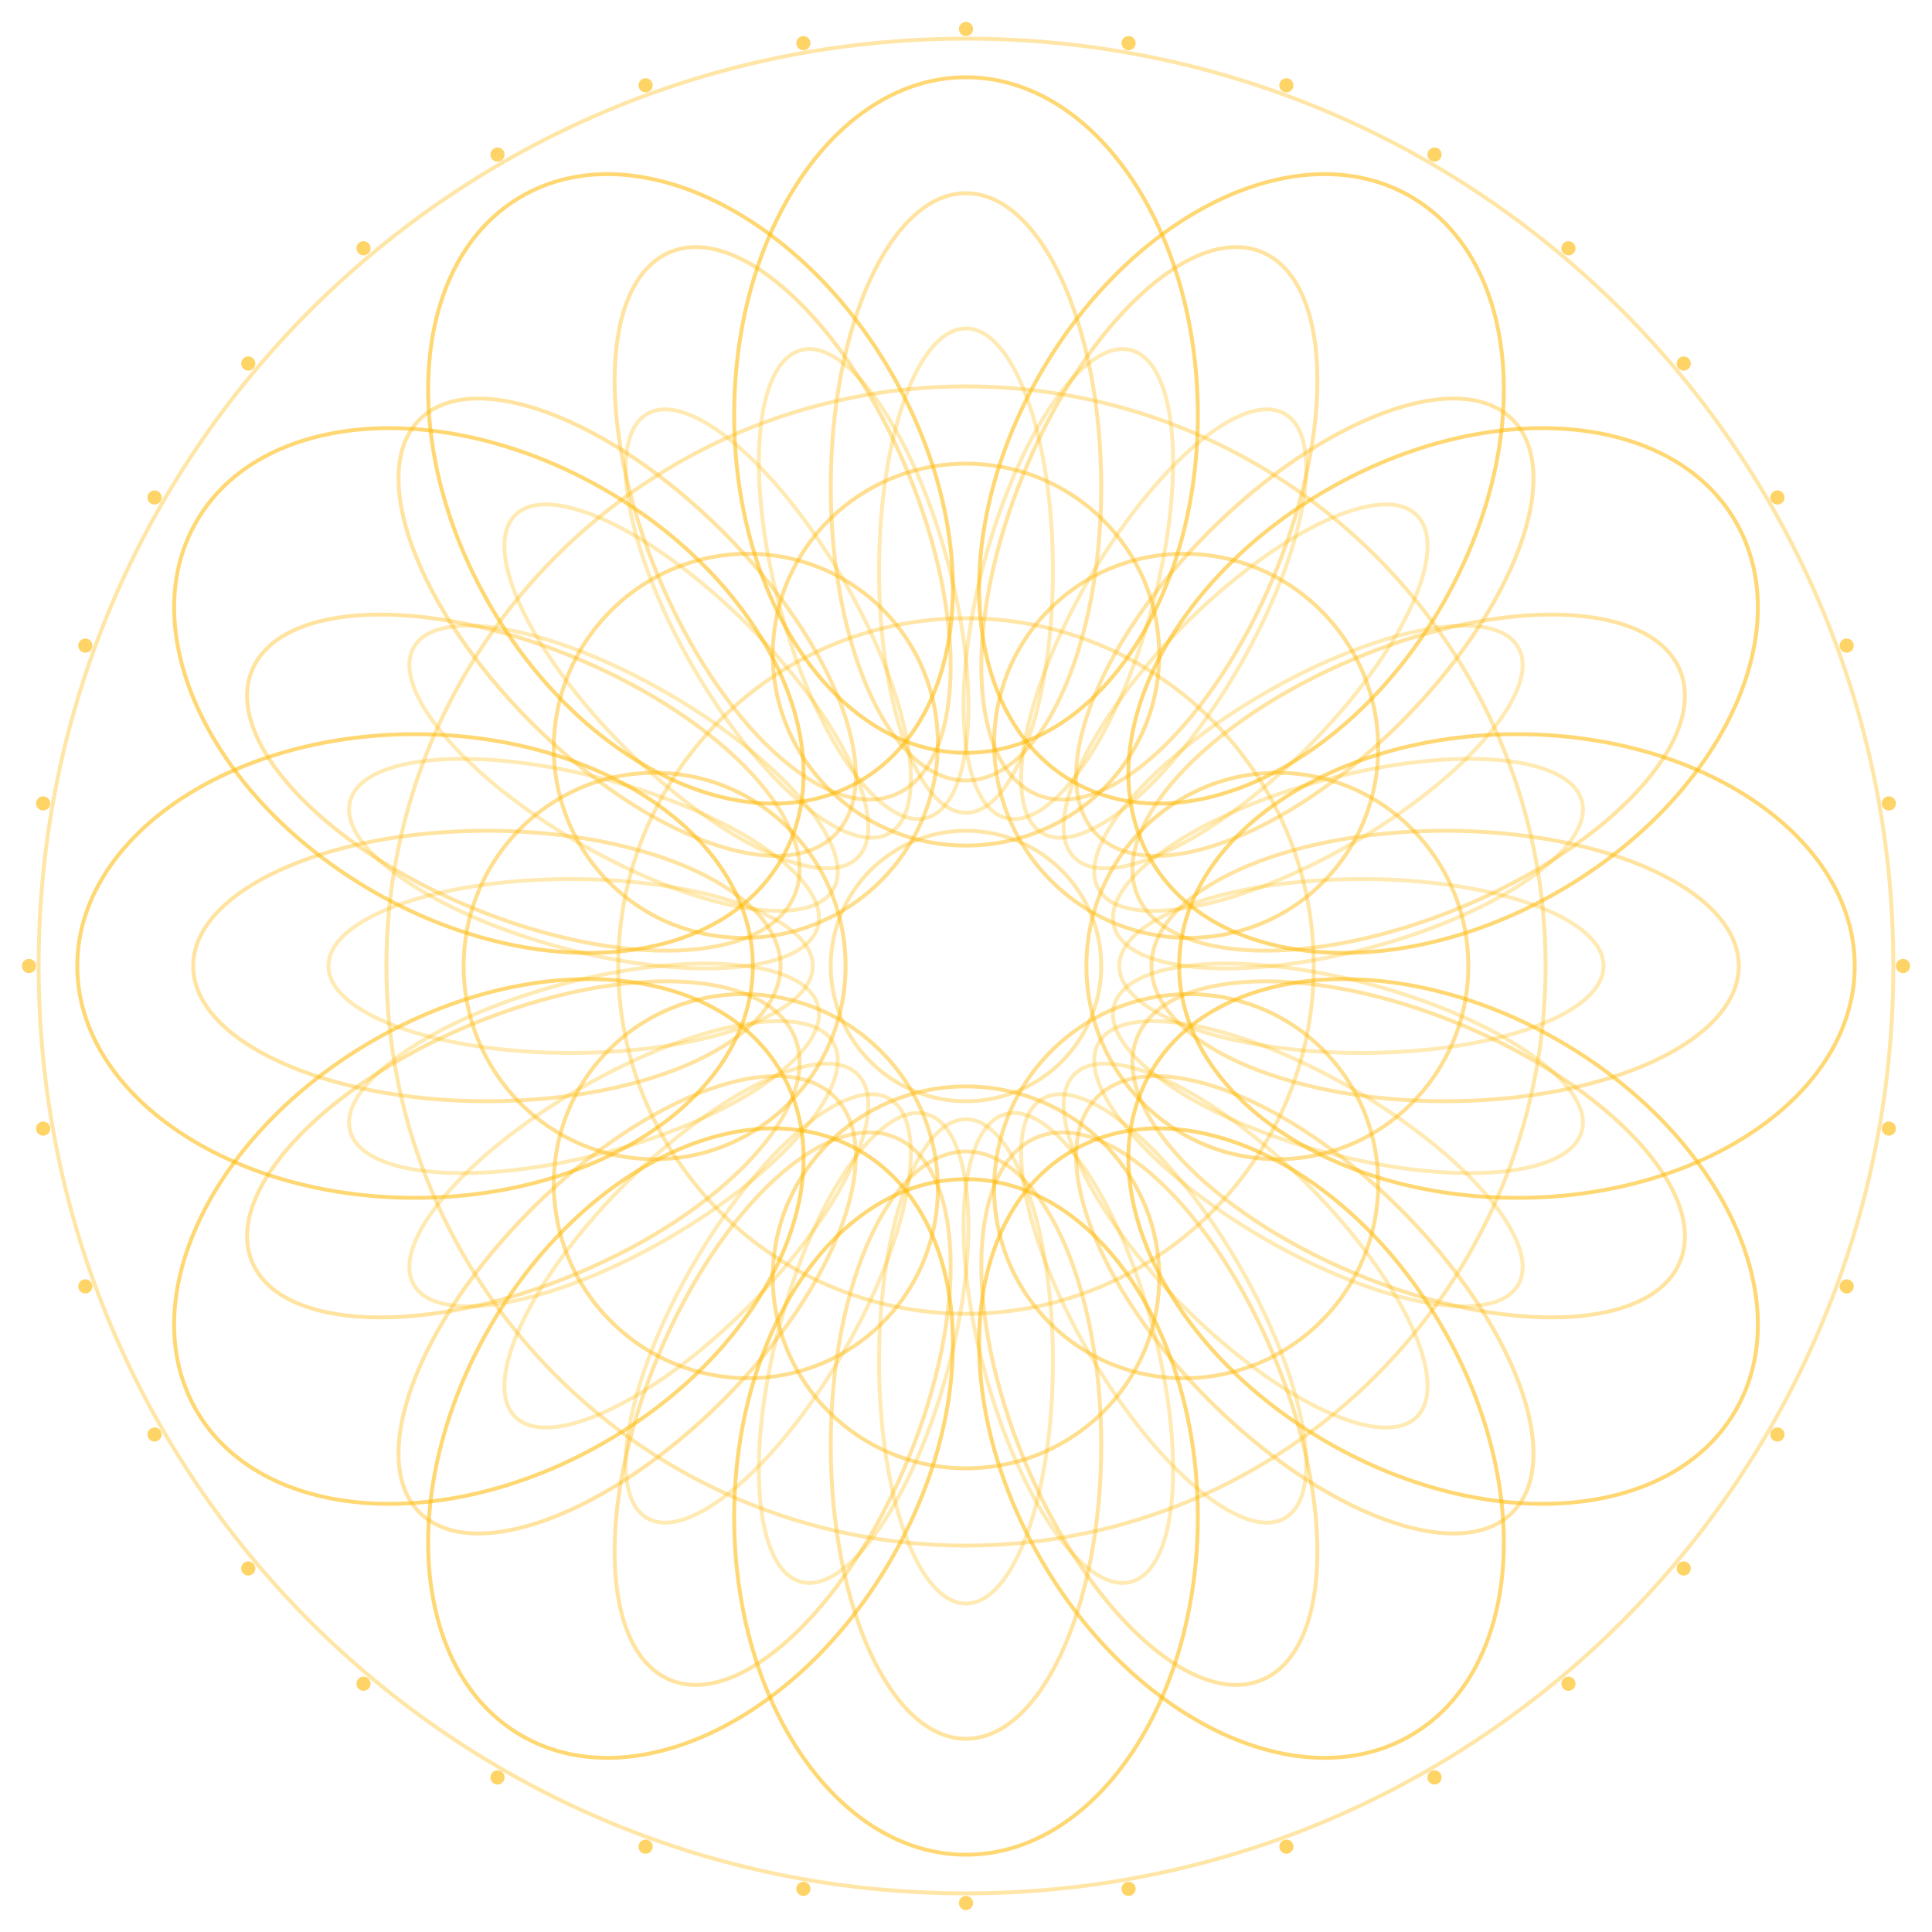
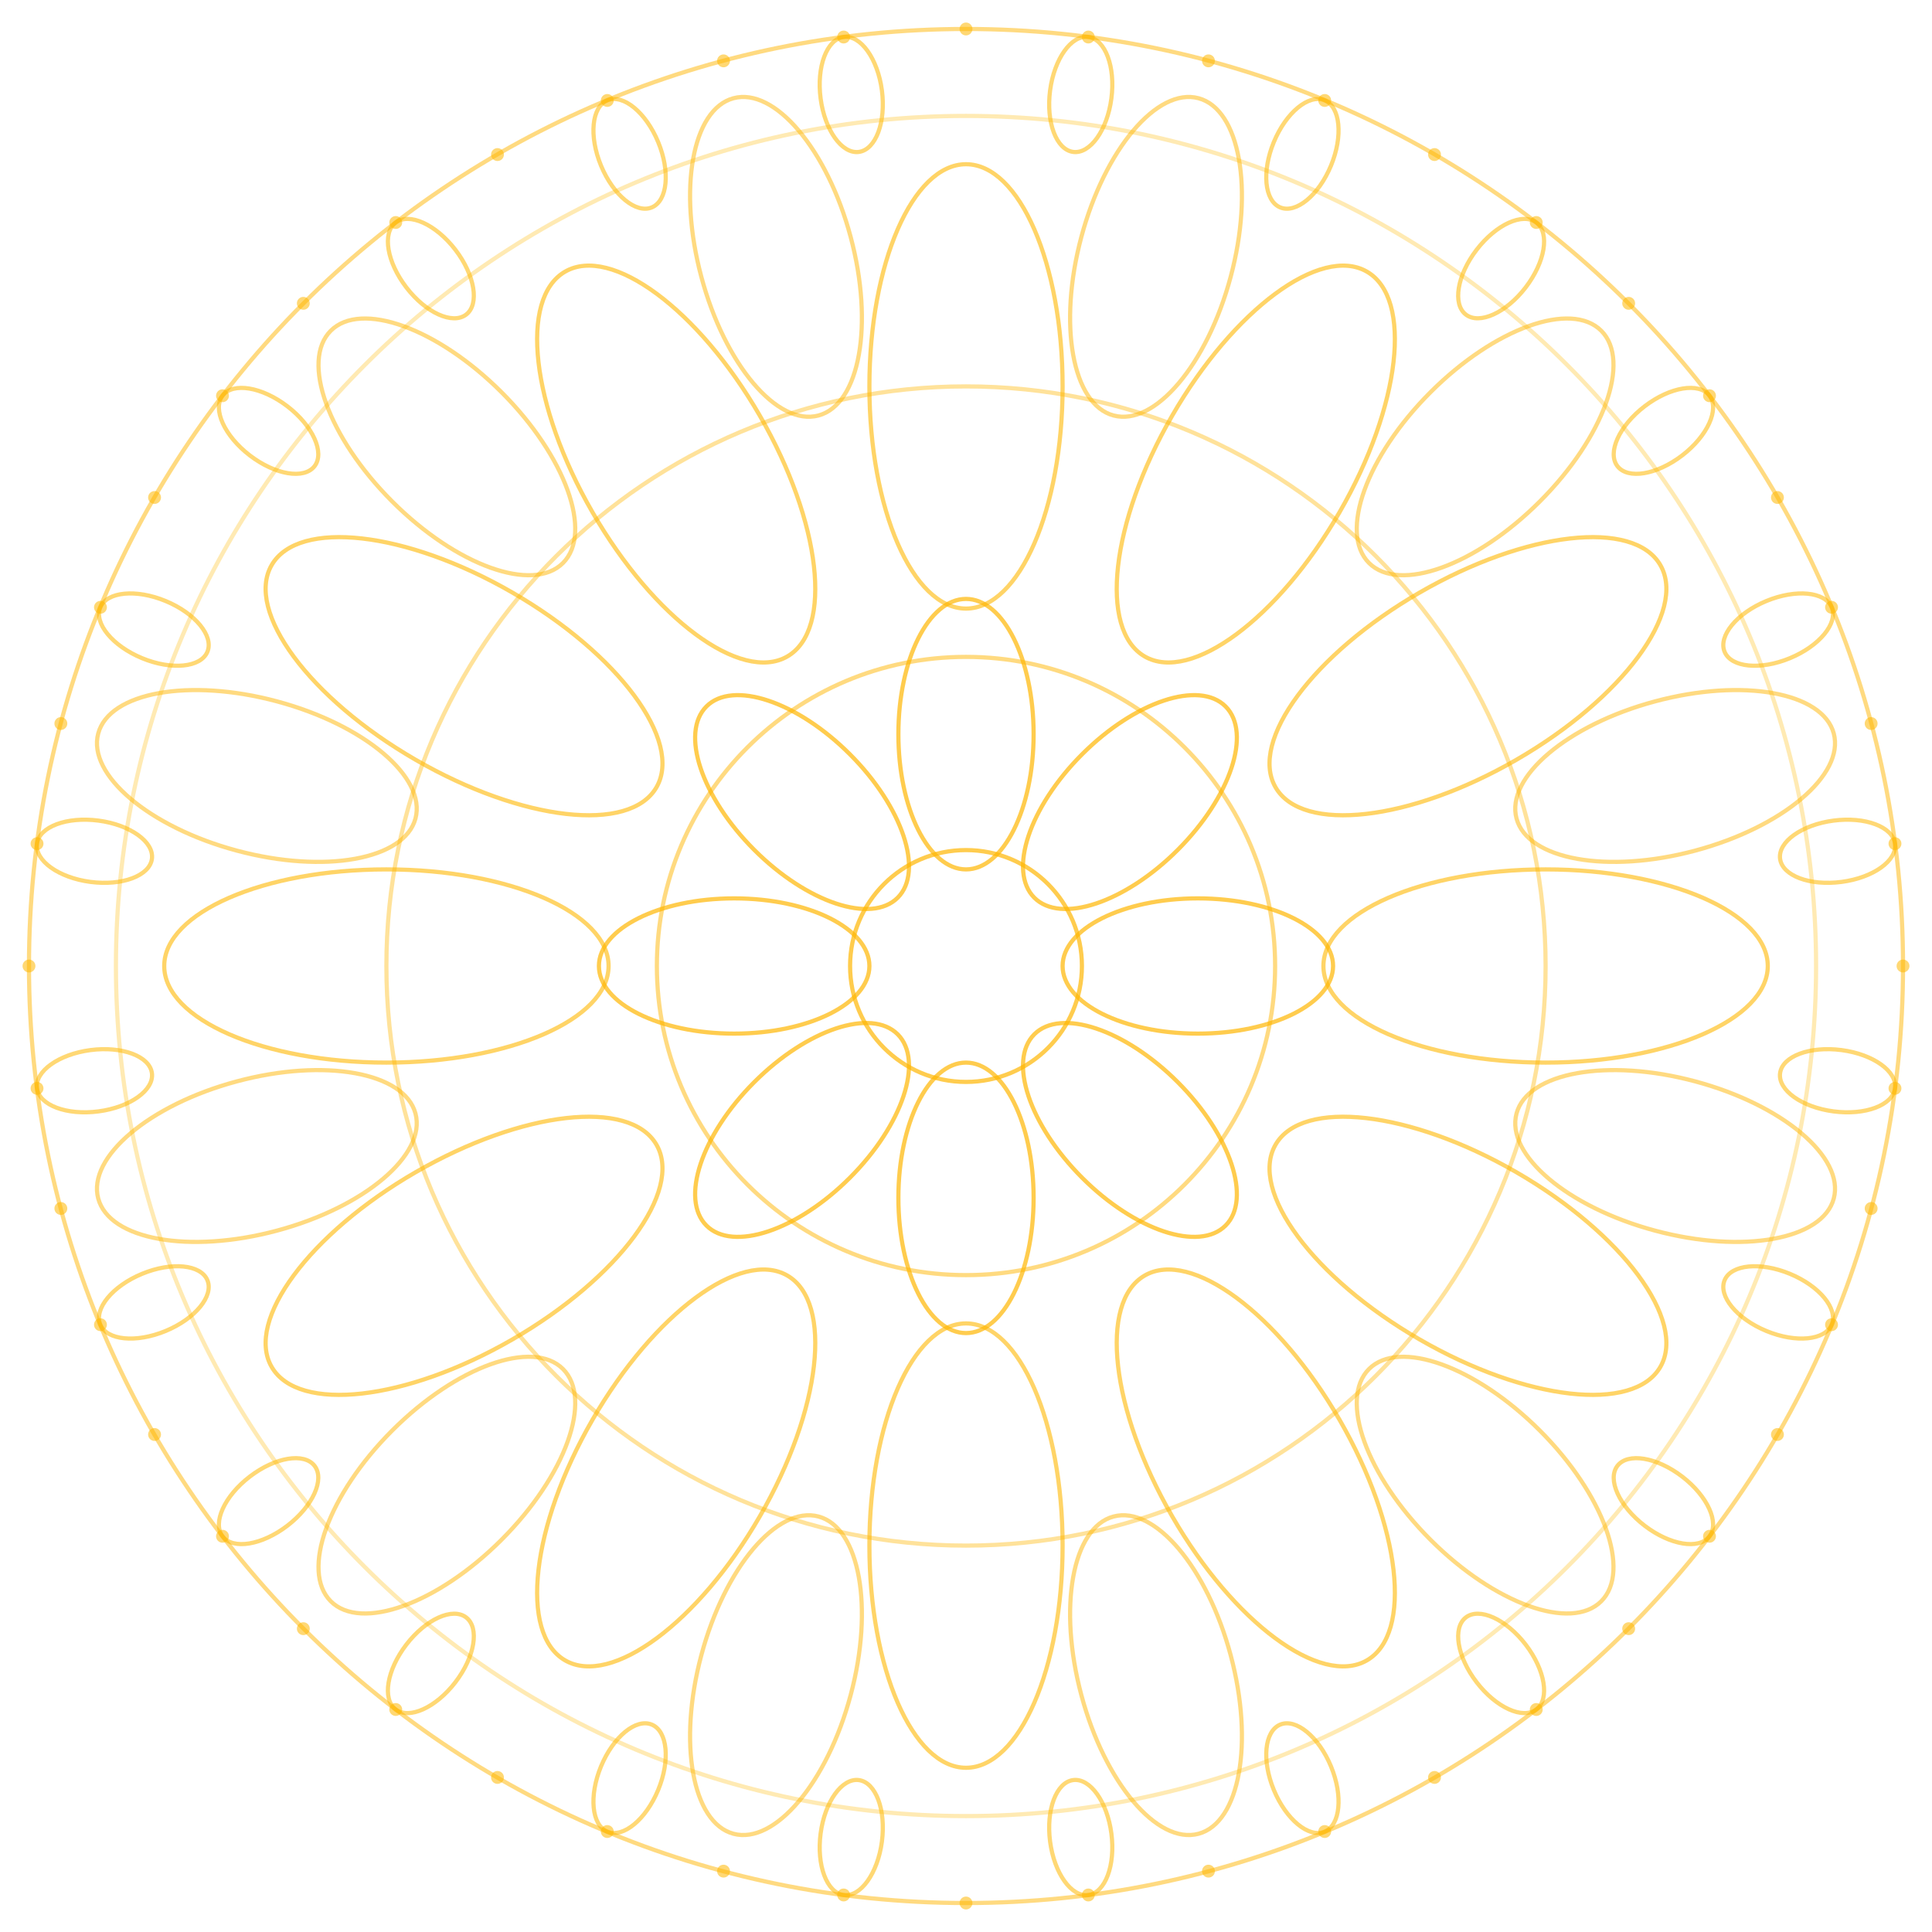
- <svg xmlns="http://www.w3.org/2000/svg" viewBox="0 0 600 600" fill="none" stroke="#ffb703" stroke-width="1.2" aria-hidden="true">
-   <circle cx="300.0" cy="300.0" r="288.0" stroke-opacity=".35" />
-   <circle cx="300.0" cy="300.0" r="180.0" stroke-opacity=".35" />
-   <circle cx="300.0" cy="300.0" r="108.0" stroke-opacity=".35" />
-   <circle cx="300.0" cy="300.0" r="42" stroke-opacity=".35" />
-   <ellipse cx="300.0" cy="128.9" rx="72.0" ry="104.9" transform="rotate(0.0 300.0 300.0)" stroke-opacity="0.55" />
-   <ellipse cx="300.0" cy="128.9" rx="72.0" ry="104.9" transform="rotate(30.0 300.0 300.0)" stroke-opacity="0.55" />
-   <ellipse cx="300.0" cy="128.9" rx="72.0" ry="104.9" transform="rotate(60.0 300.0 300.0)" stroke-opacity="0.55" />
-   <ellipse cx="300.0" cy="128.9" rx="72.0" ry="104.9" transform="rotate(90.0 300.0 300.0)" stroke-opacity="0.55" />
-   <ellipse cx="300.0" cy="128.9" rx="72.0" ry="104.9" transform="rotate(120.0 300.0 300.0)" stroke-opacity="0.55" />
-   <ellipse cx="300.0" cy="128.9" rx="72.0" ry="104.9" transform="rotate(150.0 300.0 300.0)" stroke-opacity="0.55" />
-   <ellipse cx="300.0" cy="128.9" rx="72.0" ry="104.9" transform="rotate(180.0 300.0 300.0)" stroke-opacity="0.55" />
-   <ellipse cx="300.0" cy="128.9" rx="72.0" ry="104.9" transform="rotate(210.0 300.0 300.0)" stroke-opacity="0.55" />
-   <ellipse cx="300.0" cy="128.9" rx="72.0" ry="104.9" transform="rotate(240.0 300.0 300.0)" stroke-opacity="0.55" />
-   <ellipse cx="300.0" cy="128.9" rx="72.0" ry="104.9" transform="rotate(270.0 300.0 300.0)" stroke-opacity="0.55" />
-   <ellipse cx="300.0" cy="128.9" rx="72.0" ry="104.9" transform="rotate(300.0 300.0 300.0)" stroke-opacity="0.55" />
-   <ellipse cx="300.0" cy="128.9" rx="72.0" ry="104.9" transform="rotate(330.0 300.0 300.0)" stroke-opacity="0.55" />
-   <ellipse cx="300.0" cy="151.2" rx="42.0" ry="91.2" transform="rotate(0.0 300.0 300.0)" stroke-opacity="0.38" />
-   <ellipse cx="300.0" cy="151.2" rx="42.0" ry="91.2" transform="rotate(22.5 300.0 300.0)" stroke-opacity="0.38" />
-   <ellipse cx="300.0" cy="151.2" rx="42.0" ry="91.2" transform="rotate(45.0 300.0 300.0)" stroke-opacity="0.38" />
-   <ellipse cx="300.0" cy="151.2" rx="42.0" ry="91.2" transform="rotate(67.5 300.0 300.0)" stroke-opacity="0.38" />
-   <ellipse cx="300.0" cy="151.2" rx="42.0" ry="91.2" transform="rotate(90.0 300.0 300.0)" stroke-opacity="0.38" />
-   <ellipse cx="300.0" cy="151.2" rx="42.0" ry="91.2" transform="rotate(112.5 300.0 300.0)" stroke-opacity="0.38" />
-   <ellipse cx="300.0" cy="151.2" rx="42.0" ry="91.2" transform="rotate(135.0 300.0 300.0)" stroke-opacity="0.38" />
-   <ellipse cx="300.0" cy="151.2" rx="42.0" ry="91.2" transform="rotate(157.5 300.0 300.0)" stroke-opacity="0.38" />
-   <ellipse cx="300.0" cy="151.2" rx="42.0" ry="91.2" transform="rotate(180.0 300.0 300.0)" stroke-opacity="0.38" />
-   <ellipse cx="300.0" cy="151.2" rx="42.0" ry="91.2" transform="rotate(202.5 300.0 300.0)" stroke-opacity="0.38" />
-   <ellipse cx="300.0" cy="151.2" rx="42.0" ry="91.2" transform="rotate(225.0 300.0 300.0)" stroke-opacity="0.38" />
-   <ellipse cx="300.0" cy="151.2" rx="42.0" ry="91.2" transform="rotate(247.5 300.0 300.0)" stroke-opacity="0.38" />
-   <ellipse cx="300.0" cy="151.2" rx="42.0" ry="91.2" transform="rotate(270.0 300.0 300.0)" stroke-opacity="0.38" />
-   <ellipse cx="300.0" cy="151.2" rx="42.0" ry="91.2" transform="rotate(292.5 300.0 300.0)" stroke-opacity="0.38" />
-   <ellipse cx="300.0" cy="151.2" rx="42.0" ry="91.2" transform="rotate(315.0 300.0 300.0)" stroke-opacity="0.38" />
-   <ellipse cx="300.0" cy="151.2" rx="42.0" ry="91.2" transform="rotate(337.5 300.0 300.0)" stroke-opacity="0.38" />
-   <ellipse cx="300.0" cy="177.2" rx="27.0" ry="75.2" transform="rotate(0.0 300.0 300.0)" stroke-opacity="0.3" />
-   <ellipse cx="300.0" cy="177.2" rx="27.0" ry="75.2" transform="rotate(15.0 300.0 300.0)" stroke-opacity="0.3" />
-   <ellipse cx="300.0" cy="177.2" rx="27.0" ry="75.2" transform="rotate(30.0 300.0 300.0)" stroke-opacity="0.3" />
-   <ellipse cx="300.0" cy="177.2" rx="27.0" ry="75.2" transform="rotate(45.0 300.0 300.0)" stroke-opacity="0.3" />
-   <ellipse cx="300.0" cy="177.2" rx="27.0" ry="75.2" transform="rotate(60.0 300.0 300.0)" stroke-opacity="0.3" />
-   <ellipse cx="300.0" cy="177.2" rx="27.0" ry="75.2" transform="rotate(75.0 300.0 300.0)" stroke-opacity="0.3" />
-   <ellipse cx="300.0" cy="177.2" rx="27.0" ry="75.2" transform="rotate(90.0 300.0 300.0)" stroke-opacity="0.3" />
-   <ellipse cx="300.0" cy="177.2" rx="27.0" ry="75.2" transform="rotate(105.0 300.0 300.0)" stroke-opacity="0.3" />
-   <ellipse cx="300.0" cy="177.2" rx="27.0" ry="75.2" transform="rotate(120.0 300.0 300.0)" stroke-opacity="0.3" />
-   <ellipse cx="300.0" cy="177.2" rx="27.0" ry="75.2" transform="rotate(135.0 300.0 300.0)" stroke-opacity="0.3" />
-   <ellipse cx="300.0" cy="177.2" rx="27.0" ry="75.2" transform="rotate(150.0 300.0 300.0)" stroke-opacity="0.3" />
-   <ellipse cx="300.0" cy="177.2" rx="27.0" ry="75.2" transform="rotate(165.0 300.0 300.0)" stroke-opacity="0.3" />
-   <ellipse cx="300.0" cy="177.2" rx="27.0" ry="75.2" transform="rotate(180.0 300.0 300.0)" stroke-opacity="0.3" />
-   <ellipse cx="300.0" cy="177.2" rx="27.0" ry="75.2" transform="rotate(195.0 300.0 300.0)" stroke-opacity="0.3" />
-   <ellipse cx="300.0" cy="177.2" rx="27.0" ry="75.2" transform="rotate(210.0 300.0 300.0)" stroke-opacity="0.3" />
-   <ellipse cx="300.0" cy="177.2" rx="27.0" ry="75.2" transform="rotate(225.0 300.0 300.0)" stroke-opacity="0.3" />
-   <ellipse cx="300.0" cy="177.2" rx="27.0" ry="75.2" transform="rotate(240.0 300.0 300.0)" stroke-opacity="0.3" />
-   <ellipse cx="300.0" cy="177.2" rx="27.0" ry="75.2" transform="rotate(255.0 300.0 300.0)" stroke-opacity="0.3" />
-   <ellipse cx="300.0" cy="177.2" rx="27.0" ry="75.2" transform="rotate(270.0 300.0 300.0)" stroke-opacity="0.3" />
-   <ellipse cx="300.0" cy="177.2" rx="27.0" ry="75.2" transform="rotate(285.0 300.0 300.0)" stroke-opacity="0.3" />
-   <ellipse cx="300.0" cy="177.2" rx="27.0" ry="75.2" transform="rotate(300.0 300.0 300.0)" stroke-opacity="0.3" />
-   <ellipse cx="300.0" cy="177.2" rx="27.0" ry="75.2" transform="rotate(315.0 300.0 300.0)" stroke-opacity="0.3" />
-   <ellipse cx="300.0" cy="177.2" rx="27.0" ry="75.2" transform="rotate(330.0 300.0 300.0)" stroke-opacity="0.3" />
-   <ellipse cx="300.0" cy="177.2" rx="27.0" ry="75.2" transform="rotate(345.0 300.0 300.0)" stroke-opacity="0.3" />
-   <ellipse cx="300.0" cy="203.3" rx="60.0" ry="59.3" transform="rotate(0.0 300.0 300.0)" stroke-opacity="0.45" />
-   <ellipse cx="300.0" cy="203.3" rx="60.0" ry="59.3" transform="rotate(45.0 300.0 300.0)" stroke-opacity="0.45" />
-   <ellipse cx="300.0" cy="203.3" rx="60.0" ry="59.3" transform="rotate(90.0 300.0 300.0)" stroke-opacity="0.45" />
-   <ellipse cx="300.0" cy="203.3" rx="60.0" ry="59.3" transform="rotate(135.0 300.0 300.0)" stroke-opacity="0.45" />
-   <ellipse cx="300.0" cy="203.3" rx="60.0" ry="59.3" transform="rotate(180.0 300.0 300.0)" stroke-opacity="0.45" />
-   <ellipse cx="300.0" cy="203.3" rx="60.0" ry="59.3" transform="rotate(225.0 300.0 300.0)" stroke-opacity="0.45" />
-   <ellipse cx="300.0" cy="203.3" rx="60.0" ry="59.3" transform="rotate(270.0 300.0 300.0)" stroke-opacity="0.45" />
-   <ellipse cx="300.0" cy="203.3" rx="60.0" ry="59.3" transform="rotate(315.0 300.0 300.0)" stroke-opacity="0.45" />
-   <circle cx="300.0" cy="9.0" r="2.2" fill="#ffb703" stroke="none" fill-opacity=".6" />
-   <circle cx="350.5" cy="13.4" r="2.2" fill="#ffb703" stroke="none" fill-opacity=".6" />
-   <circle cx="399.5" cy="26.5" r="2.2" fill="#ffb703" stroke="none" fill-opacity=".6" />
-   <circle cx="445.5" cy="48.0" r="2.2" fill="#ffb703" stroke="none" fill-opacity=".6" />
-   <circle cx="487.1" cy="77.1" r="2.2" fill="#ffb703" stroke="none" fill-opacity=".6" />
-   <circle cx="522.9" cy="112.9" r="2.2" fill="#ffb703" stroke="none" fill-opacity=".6" />
-   <circle cx="552.0" cy="154.5" r="2.2" fill="#ffb703" stroke="none" fill-opacity=".6" />
-   <circle cx="573.5" cy="200.5" r="2.2" fill="#ffb703" stroke="none" fill-opacity=".6" />
-   <circle cx="586.6" cy="249.5" r="2.2" fill="#ffb703" stroke="none" fill-opacity=".6" />
-   <circle cx="591.0" cy="300.0" r="2.2" fill="#ffb703" stroke="none" fill-opacity=".6" />
-   <circle cx="586.6" cy="350.5" r="2.2" fill="#ffb703" stroke="none" fill-opacity=".6" />
-   <circle cx="573.5" cy="399.5" r="2.2" fill="#ffb703" stroke="none" fill-opacity=".6" />
-   <circle cx="552.0" cy="445.5" r="2.2" fill="#ffb703" stroke="none" fill-opacity=".6" />
-   <circle cx="522.9" cy="487.1" r="2.2" fill="#ffb703" stroke="none" fill-opacity=".6" />
-   <circle cx="487.1" cy="522.9" r="2.2" fill="#ffb703" stroke="none" fill-opacity=".6" />
-   <circle cx="445.5" cy="552.0" r="2.2" fill="#ffb703" stroke="none" fill-opacity=".6" />
-   <circle cx="399.5" cy="573.5" r="2.2" fill="#ffb703" stroke="none" fill-opacity=".6" />
-   <circle cx="350.5" cy="586.6" r="2.2" fill="#ffb703" stroke="none" fill-opacity=".6" />
-   <circle cx="300.0" cy="591.0" r="2.2" fill="#ffb703" stroke="none" fill-opacity=".6" />
-   <circle cx="249.5" cy="586.6" r="2.2" fill="#ffb703" stroke="none" fill-opacity=".6" />
-   <circle cx="200.5" cy="573.5" r="2.2" fill="#ffb703" stroke="none" fill-opacity=".6" />
-   <circle cx="154.5" cy="552.0" r="2.2" fill="#ffb703" stroke="none" fill-opacity=".6" />
-   <circle cx="112.9" cy="522.9" r="2.2" fill="#ffb703" stroke="none" fill-opacity=".6" />
-   <circle cx="77.1" cy="487.1" r="2.2" fill="#ffb703" stroke="none" fill-opacity=".6" />
-   <circle cx="48.0" cy="445.5" r="2.2" fill="#ffb703" stroke="none" fill-opacity=".6" />
-   <circle cx="26.5" cy="399.5" r="2.2" fill="#ffb703" stroke="none" fill-opacity=".6" />
-   <circle cx="13.4" cy="350.5" r="2.2" fill="#ffb703" stroke="none" fill-opacity=".6" />
-   <circle cx="9.0" cy="300.0" r="2.2" fill="#ffb703" stroke="none" fill-opacity=".6" />
-   <circle cx="13.4" cy="249.5" r="2.2" fill="#ffb703" stroke="none" fill-opacity=".6" />
-   <circle cx="26.5" cy="200.5" r="2.2" fill="#ffb703" stroke="none" fill-opacity=".6" />
-   <circle cx="48.0" cy="154.5" r="2.2" fill="#ffb703" stroke="none" fill-opacity=".6" />
-   <circle cx="77.1" cy="112.9" r="2.2" fill="#ffb703" stroke="none" fill-opacity=".6" />
-   <circle cx="112.9" cy="77.1" r="2.2" fill="#ffb703" stroke="none" fill-opacity=".6" />
-   <circle cx="154.5" cy="48.0" r="2.2" fill="#ffb703" stroke="none" fill-opacity=".6" />
-   <circle cx="200.5" cy="26.5" r="2.2" fill="#ffb703" stroke="none" fill-opacity=".6" />
-   <circle cx="249.5" cy="13.4" r="2.2" fill="#ffb703" stroke="none" fill-opacity=".6" />
+ <svg xmlns="http://www.w3.org/2000/svg" viewBox="0 0 600 600" fill="none" stroke="#ffb703" stroke-width="1.3" aria-hidden="true">
+   <circle cx="300.0" cy="300.0" r="291.0" stroke-opacity="0.5" />
+   <circle cx="300.0" cy="300.0" r="264.0" stroke-opacity="0.3" />
+   <circle cx="300.0" cy="300.0" r="180.0" stroke-opacity="0.4" />
+   <circle cx="300.0" cy="300.0" r="96.0" stroke-opacity="0.5" />
+   <circle cx="300.0" cy="300.0" r="36.0" stroke-opacity="0.7" />
+   <ellipse cx="300.0" cy="120.0" rx="30.0" ry="69.0" transform="rotate(0.0 300.0 300.0)" stroke-opacity="0.6" />
+   <ellipse cx="300.0" cy="120.0" rx="30.0" ry="69.0" transform="rotate(30.0 300.0 300.0)" stroke-opacity="0.6" />
+   <ellipse cx="300.0" cy="120.0" rx="30.0" ry="69.0" transform="rotate(60.0 300.0 300.0)" stroke-opacity="0.6" />
+   <ellipse cx="300.0" cy="120.0" rx="30.0" ry="69.0" transform="rotate(90.0 300.0 300.0)" stroke-opacity="0.6" />
+   <ellipse cx="300.0" cy="120.0" rx="30.0" ry="69.0" transform="rotate(120.0 300.0 300.0)" stroke-opacity="0.6" />
+   <ellipse cx="300.0" cy="120.0" rx="30.0" ry="69.0" transform="rotate(150.0 300.0 300.0)" stroke-opacity="0.6" />
+   <ellipse cx="300.0" cy="120.0" rx="30.0" ry="69.0" transform="rotate(180.0 300.0 300.0)" stroke-opacity="0.6" />
+   <ellipse cx="300.0" cy="120.0" rx="30.0" ry="69.0" transform="rotate(210.0 300.0 300.0)" stroke-opacity="0.6" />
+   <ellipse cx="300.0" cy="120.0" rx="30.0" ry="69.0" transform="rotate(240.0 300.0 300.0)" stroke-opacity="0.6" />
+   <ellipse cx="300.0" cy="120.0" rx="30.0" ry="69.0" transform="rotate(270.0 300.0 300.0)" stroke-opacity="0.6" />
+   <ellipse cx="300.0" cy="120.0" rx="30.0" ry="69.0" transform="rotate(300.0 300.0 300.0)" stroke-opacity="0.6" />
+   <ellipse cx="300.0" cy="120.0" rx="30.0" ry="69.0" transform="rotate(330.0 300.0 300.0)" stroke-opacity="0.6" />
+   <ellipse cx="300.0" cy="72.0" rx="24.0" ry="51.0" transform="rotate(15.0 300.0 300.0)" stroke-opacity="0.5" />
+   <ellipse cx="300.0" cy="72.0" rx="24.0" ry="51.0" transform="rotate(45.0 300.0 300.0)" stroke-opacity="0.5" />
+   <ellipse cx="300.0" cy="72.0" rx="24.0" ry="51.0" transform="rotate(75.0 300.0 300.0)" stroke-opacity="0.5" />
+   <ellipse cx="300.0" cy="72.0" rx="24.0" ry="51.0" transform="rotate(105.0 300.0 300.0)" stroke-opacity="0.5" />
+   <ellipse cx="300.0" cy="72.0" rx="24.0" ry="51.0" transform="rotate(135.0 300.0 300.0)" stroke-opacity="0.5" />
+   <ellipse cx="300.0" cy="72.0" rx="24.0" ry="51.0" transform="rotate(165.0 300.0 300.0)" stroke-opacity="0.5" />
+   <ellipse cx="300.0" cy="72.0" rx="24.0" ry="51.0" transform="rotate(195.0 300.0 300.0)" stroke-opacity="0.5" />
+   <ellipse cx="300.0" cy="72.0" rx="24.0" ry="51.0" transform="rotate(225.0 300.0 300.0)" stroke-opacity="0.5" />
+   <ellipse cx="300.0" cy="72.0" rx="24.0" ry="51.0" transform="rotate(255.0 300.0 300.0)" stroke-opacity="0.5" />
+   <ellipse cx="300.0" cy="72.0" rx="24.0" ry="51.0" transform="rotate(285.0 300.0 300.0)" stroke-opacity="0.5" />
+   <ellipse cx="300.0" cy="72.0" rx="24.0" ry="51.0" transform="rotate(315.0 300.0 300.0)" stroke-opacity="0.5" />
+   <ellipse cx="300.0" cy="72.0" rx="24.0" ry="51.0" transform="rotate(345.0 300.0 300.0)" stroke-opacity="0.5" />
+   <ellipse cx="300.0" cy="27.0" rx="9.6" ry="18.0" transform="rotate(7.5 300.0 300.0)" stroke-opacity="0.55" />
+   <ellipse cx="300.0" cy="27.0" rx="9.6" ry="18.0" transform="rotate(22.5 300.0 300.0)" stroke-opacity="0.55" />
+   <ellipse cx="300.0" cy="27.0" rx="9.6" ry="18.0" transform="rotate(37.5 300.0 300.0)" stroke-opacity="0.55" />
+   <ellipse cx="300.0" cy="27.0" rx="9.6" ry="18.0" transform="rotate(52.5 300.0 300.0)" stroke-opacity="0.55" />
+   <ellipse cx="300.0" cy="27.0" rx="9.6" ry="18.0" transform="rotate(67.5 300.0 300.0)" stroke-opacity="0.55" />
+   <ellipse cx="300.0" cy="27.0" rx="9.6" ry="18.0" transform="rotate(82.5 300.0 300.0)" stroke-opacity="0.55" />
+   <ellipse cx="300.0" cy="27.0" rx="9.6" ry="18.0" transform="rotate(97.5 300.0 300.0)" stroke-opacity="0.55" />
+   <ellipse cx="300.0" cy="27.0" rx="9.6" ry="18.0" transform="rotate(112.5 300.0 300.0)" stroke-opacity="0.55" />
+   <ellipse cx="300.0" cy="27.0" rx="9.6" ry="18.0" transform="rotate(127.5 300.0 300.0)" stroke-opacity="0.55" />
+   <ellipse cx="300.0" cy="27.0" rx="9.6" ry="18.0" transform="rotate(142.5 300.0 300.0)" stroke-opacity="0.55" />
+   <ellipse cx="300.0" cy="27.0" rx="9.6" ry="18.0" transform="rotate(157.5 300.0 300.0)" stroke-opacity="0.55" />
+   <ellipse cx="300.0" cy="27.0" rx="9.6" ry="18.0" transform="rotate(172.5 300.0 300.0)" stroke-opacity="0.55" />
+   <ellipse cx="300.0" cy="27.0" rx="9.6" ry="18.0" transform="rotate(187.5 300.0 300.0)" stroke-opacity="0.55" />
+   <ellipse cx="300.0" cy="27.0" rx="9.6" ry="18.0" transform="rotate(202.5 300.0 300.0)" stroke-opacity="0.55" />
+   <ellipse cx="300.0" cy="27.0" rx="9.6" ry="18.0" transform="rotate(217.5 300.0 300.0)" stroke-opacity="0.55" />
+   <ellipse cx="300.0" cy="27.0" rx="9.6" ry="18.0" transform="rotate(232.5 300.0 300.0)" stroke-opacity="0.55" />
+   <ellipse cx="300.0" cy="27.0" rx="9.6" ry="18.0" transform="rotate(247.5 300.0 300.0)" stroke-opacity="0.55" />
+   <ellipse cx="300.0" cy="27.0" rx="9.6" ry="18.0" transform="rotate(262.5 300.0 300.0)" stroke-opacity="0.55" />
+   <ellipse cx="300.0" cy="27.0" rx="9.6" ry="18.0" transform="rotate(277.5 300.0 300.0)" stroke-opacity="0.55" />
+   <ellipse cx="300.0" cy="27.0" rx="9.6" ry="18.0" transform="rotate(292.5 300.0 300.0)" stroke-opacity="0.55" />
+   <ellipse cx="300.0" cy="27.0" rx="9.6" ry="18.0" transform="rotate(307.5 300.0 300.0)" stroke-opacity="0.55" />
+   <ellipse cx="300.0" cy="27.0" rx="9.6" ry="18.0" transform="rotate(322.5 300.0 300.0)" stroke-opacity="0.55" />
+   <ellipse cx="300.0" cy="27.0" rx="9.6" ry="18.0" transform="rotate(337.5 300.0 300.0)" stroke-opacity="0.55" />
+   <ellipse cx="300.0" cy="27.0" rx="9.6" ry="18.0" transform="rotate(352.5 300.0 300.0)" stroke-opacity="0.55" />
+   <ellipse cx="300.0" cy="228.0" rx="21.0" ry="42.0" transform="rotate(0.0 300.0 300.0)" stroke-opacity="0.7" />
+   <ellipse cx="300.0" cy="228.0" rx="21.0" ry="42.0" transform="rotate(45.0 300.0 300.0)" stroke-opacity="0.7" />
+   <ellipse cx="300.0" cy="228.0" rx="21.0" ry="42.0" transform="rotate(90.0 300.0 300.0)" stroke-opacity="0.7" />
+   <ellipse cx="300.0" cy="228.0" rx="21.0" ry="42.0" transform="rotate(135.0 300.0 300.0)" stroke-opacity="0.7" />
+   <ellipse cx="300.0" cy="228.0" rx="21.0" ry="42.0" transform="rotate(180.0 300.0 300.0)" stroke-opacity="0.7" />
+   <ellipse cx="300.0" cy="228.0" rx="21.0" ry="42.0" transform="rotate(225.0 300.0 300.0)" stroke-opacity="0.7" />
+   <ellipse cx="300.0" cy="228.0" rx="21.0" ry="42.0" transform="rotate(270.0 300.0 300.0)" stroke-opacity="0.7" />
+   <ellipse cx="300.0" cy="228.0" rx="21.0" ry="42.0" transform="rotate(315.0 300.0 300.0)" stroke-opacity="0.7" />
+   <circle cx="300.0" cy="9.0" r="2" fill="#ffb703" stroke="none" fill-opacity=".55" />
+   <circle cx="338.0" cy="11.5" r="2" fill="#ffb703" stroke="none" fill-opacity=".55" />
+   <circle cx="375.3" cy="18.9" r="2" fill="#ffb703" stroke="none" fill-opacity=".55" />
+   <circle cx="411.4" cy="31.2" r="2" fill="#ffb703" stroke="none" fill-opacity=".55" />
+   <circle cx="445.5" cy="48.0" r="2" fill="#ffb703" stroke="none" fill-opacity=".55" />
+   <circle cx="477.1" cy="69.1" r="2" fill="#ffb703" stroke="none" fill-opacity=".55" />
+   <circle cx="505.8" cy="94.2" r="2" fill="#ffb703" stroke="none" fill-opacity=".55" />
+   <circle cx="530.9" cy="122.9" r="2" fill="#ffb703" stroke="none" fill-opacity=".55" />
+   <circle cx="552.0" cy="154.5" r="2" fill="#ffb703" stroke="none" fill-opacity=".55" />
+   <circle cx="568.8" cy="188.6" r="2" fill="#ffb703" stroke="none" fill-opacity=".55" />
+   <circle cx="581.1" cy="224.7" r="2" fill="#ffb703" stroke="none" fill-opacity=".55" />
+   <circle cx="588.5" cy="262.0" r="2" fill="#ffb703" stroke="none" fill-opacity=".55" />
+   <circle cx="591.0" cy="300.0" r="2" fill="#ffb703" stroke="none" fill-opacity=".55" />
+   <circle cx="588.5" cy="338.0" r="2" fill="#ffb703" stroke="none" fill-opacity=".55" />
+   <circle cx="581.1" cy="375.3" r="2" fill="#ffb703" stroke="none" fill-opacity=".55" />
+   <circle cx="568.8" cy="411.4" r="2" fill="#ffb703" stroke="none" fill-opacity=".55" />
+   <circle cx="552.0" cy="445.5" r="2" fill="#ffb703" stroke="none" fill-opacity=".55" />
+   <circle cx="530.9" cy="477.1" r="2" fill="#ffb703" stroke="none" fill-opacity=".55" />
+   <circle cx="505.8" cy="505.8" r="2" fill="#ffb703" stroke="none" fill-opacity=".55" />
+   <circle cx="477.1" cy="530.9" r="2" fill="#ffb703" stroke="none" fill-opacity=".55" />
+   <circle cx="445.5" cy="552.0" r="2" fill="#ffb703" stroke="none" fill-opacity=".55" />
+   <circle cx="411.4" cy="568.8" r="2" fill="#ffb703" stroke="none" fill-opacity=".55" />
+   <circle cx="375.3" cy="581.1" r="2" fill="#ffb703" stroke="none" fill-opacity=".55" />
+   <circle cx="338.0" cy="588.5" r="2" fill="#ffb703" stroke="none" fill-opacity=".55" />
+   <circle cx="300.0" cy="591.0" r="2" fill="#ffb703" stroke="none" fill-opacity=".55" />
+   <circle cx="262.0" cy="588.5" r="2" fill="#ffb703" stroke="none" fill-opacity=".55" />
+   <circle cx="224.7" cy="581.1" r="2" fill="#ffb703" stroke="none" fill-opacity=".55" />
+   <circle cx="188.6" cy="568.8" r="2" fill="#ffb703" stroke="none" fill-opacity=".55" />
+   <circle cx="154.5" cy="552.0" r="2" fill="#ffb703" stroke="none" fill-opacity=".55" />
+   <circle cx="122.9" cy="530.9" r="2" fill="#ffb703" stroke="none" fill-opacity=".55" />
+   <circle cx="94.2" cy="505.8" r="2" fill="#ffb703" stroke="none" fill-opacity=".55" />
+   <circle cx="69.1" cy="477.1" r="2" fill="#ffb703" stroke="none" fill-opacity=".55" />
+   <circle cx="48.0" cy="445.5" r="2" fill="#ffb703" stroke="none" fill-opacity=".55" />
+   <circle cx="31.2" cy="411.4" r="2" fill="#ffb703" stroke="none" fill-opacity=".55" />
+   <circle cx="18.9" cy="375.3" r="2" fill="#ffb703" stroke="none" fill-opacity=".55" />
+   <circle cx="11.5" cy="338.0" r="2" fill="#ffb703" stroke="none" fill-opacity=".55" />
+   <circle cx="9.0" cy="300.0" r="2" fill="#ffb703" stroke="none" fill-opacity=".55" />
+   <circle cx="11.5" cy="262.0" r="2" fill="#ffb703" stroke="none" fill-opacity=".55" />
+   <circle cx="18.9" cy="224.7" r="2" fill="#ffb703" stroke="none" fill-opacity=".55" />
+   <circle cx="31.2" cy="188.6" r="2" fill="#ffb703" stroke="none" fill-opacity=".55" />
+   <circle cx="48.0" cy="154.5" r="2" fill="#ffb703" stroke="none" fill-opacity=".55" />
+   <circle cx="69.1" cy="122.9" r="2" fill="#ffb703" stroke="none" fill-opacity=".55" />
+   <circle cx="94.2" cy="94.2" r="2" fill="#ffb703" stroke="none" fill-opacity=".55" />
+   <circle cx="122.9" cy="69.1" r="2" fill="#ffb703" stroke="none" fill-opacity=".55" />
+   <circle cx="154.5" cy="48.0" r="2" fill="#ffb703" stroke="none" fill-opacity=".55" />
+   <circle cx="188.6" cy="31.2" r="2" fill="#ffb703" stroke="none" fill-opacity=".55" />
+   <circle cx="224.7" cy="18.9" r="2" fill="#ffb703" stroke="none" fill-opacity=".55" />
+   <circle cx="262.0" cy="11.5" r="2" fill="#ffb703" stroke="none" fill-opacity=".55" />
</svg>
